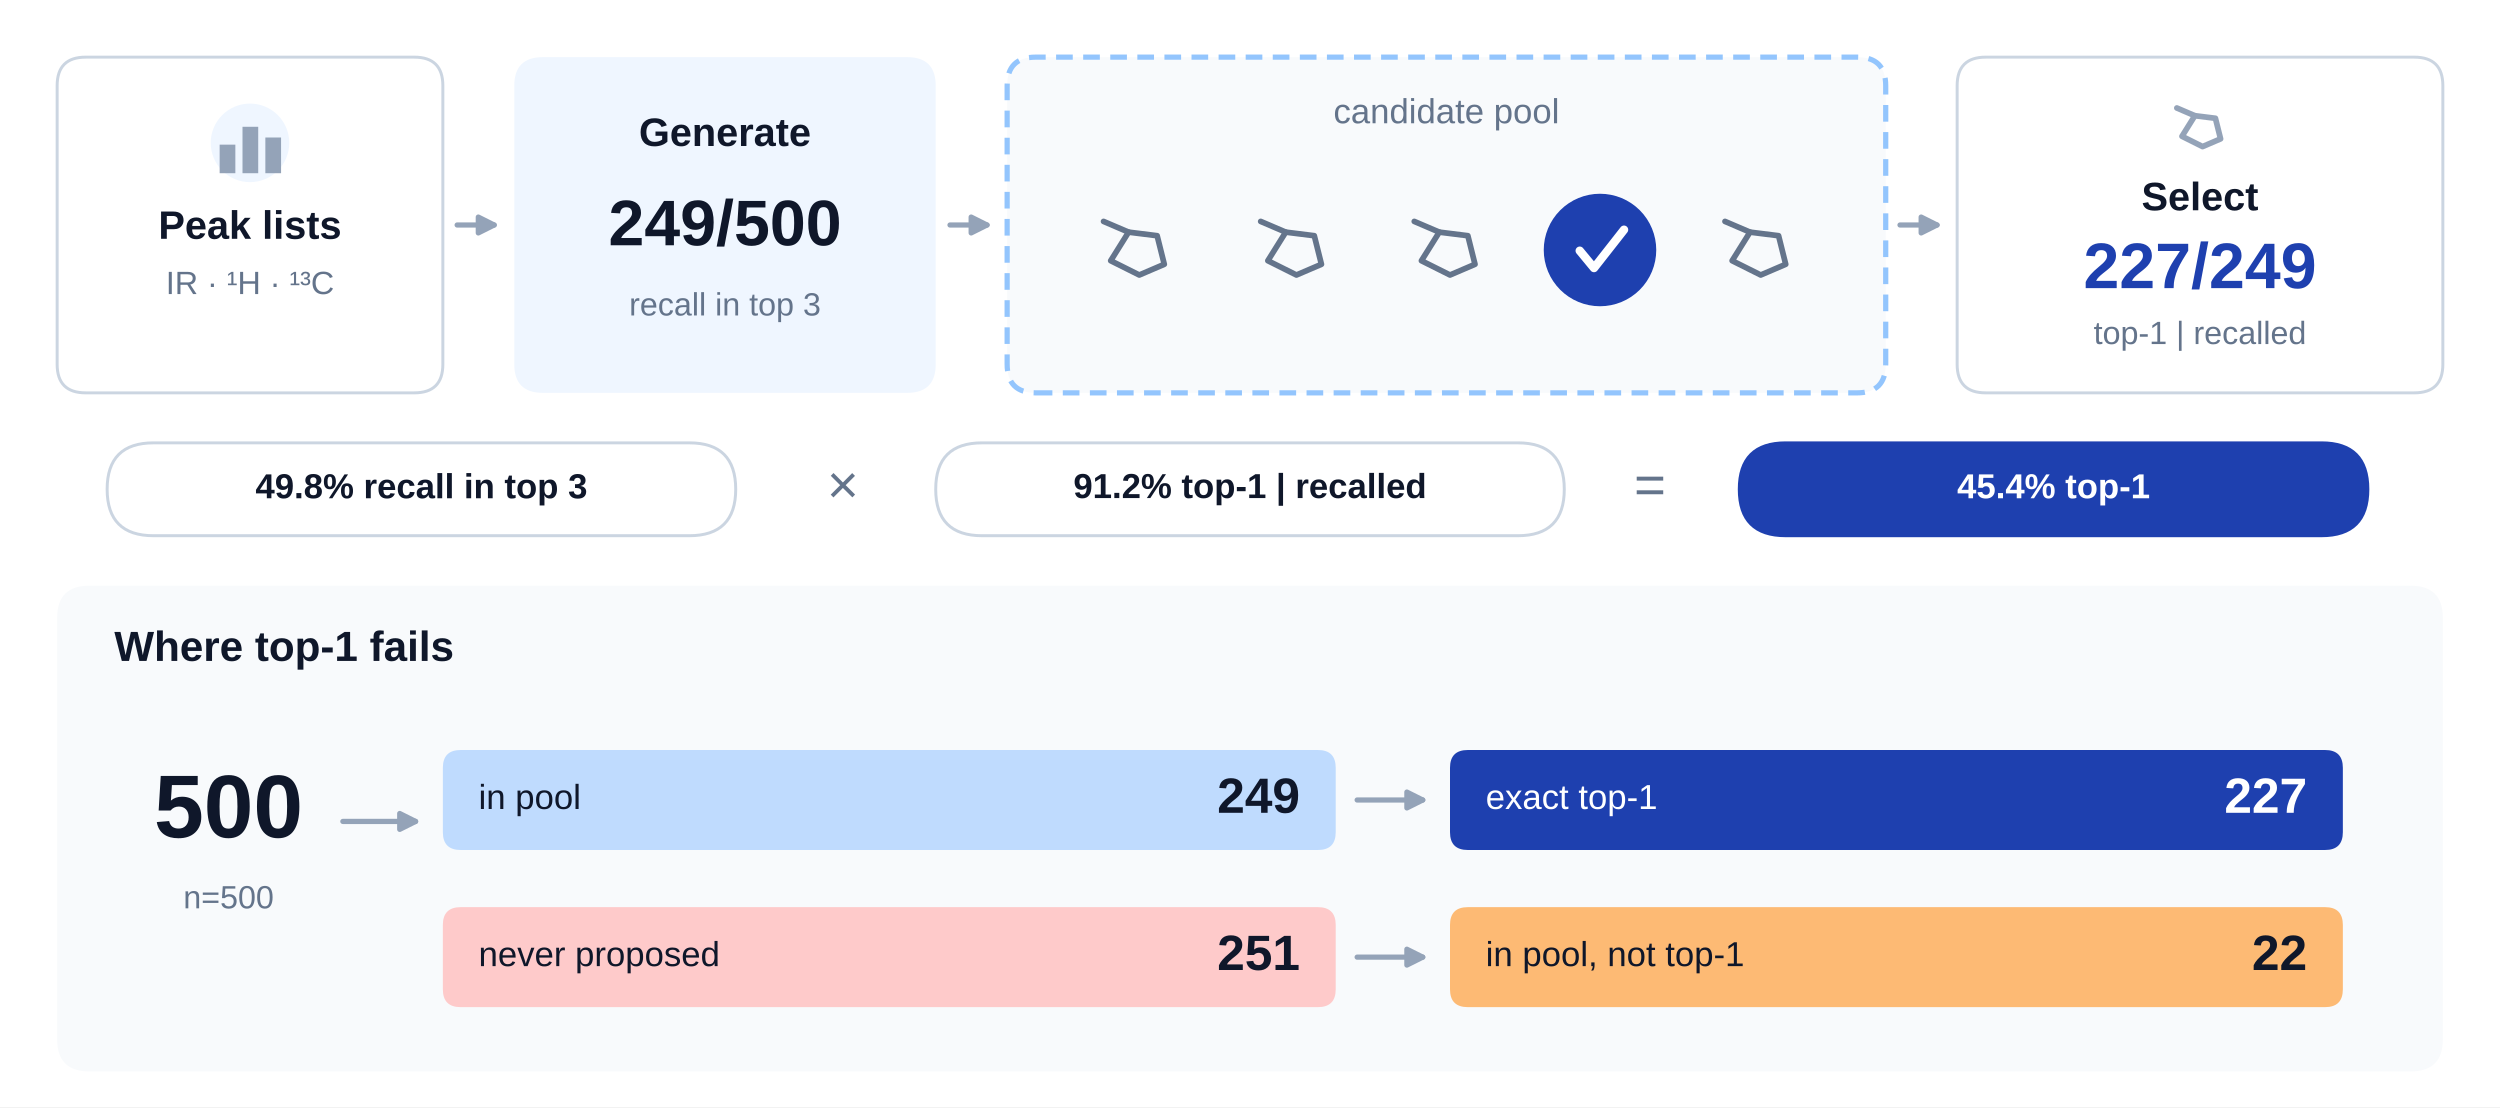
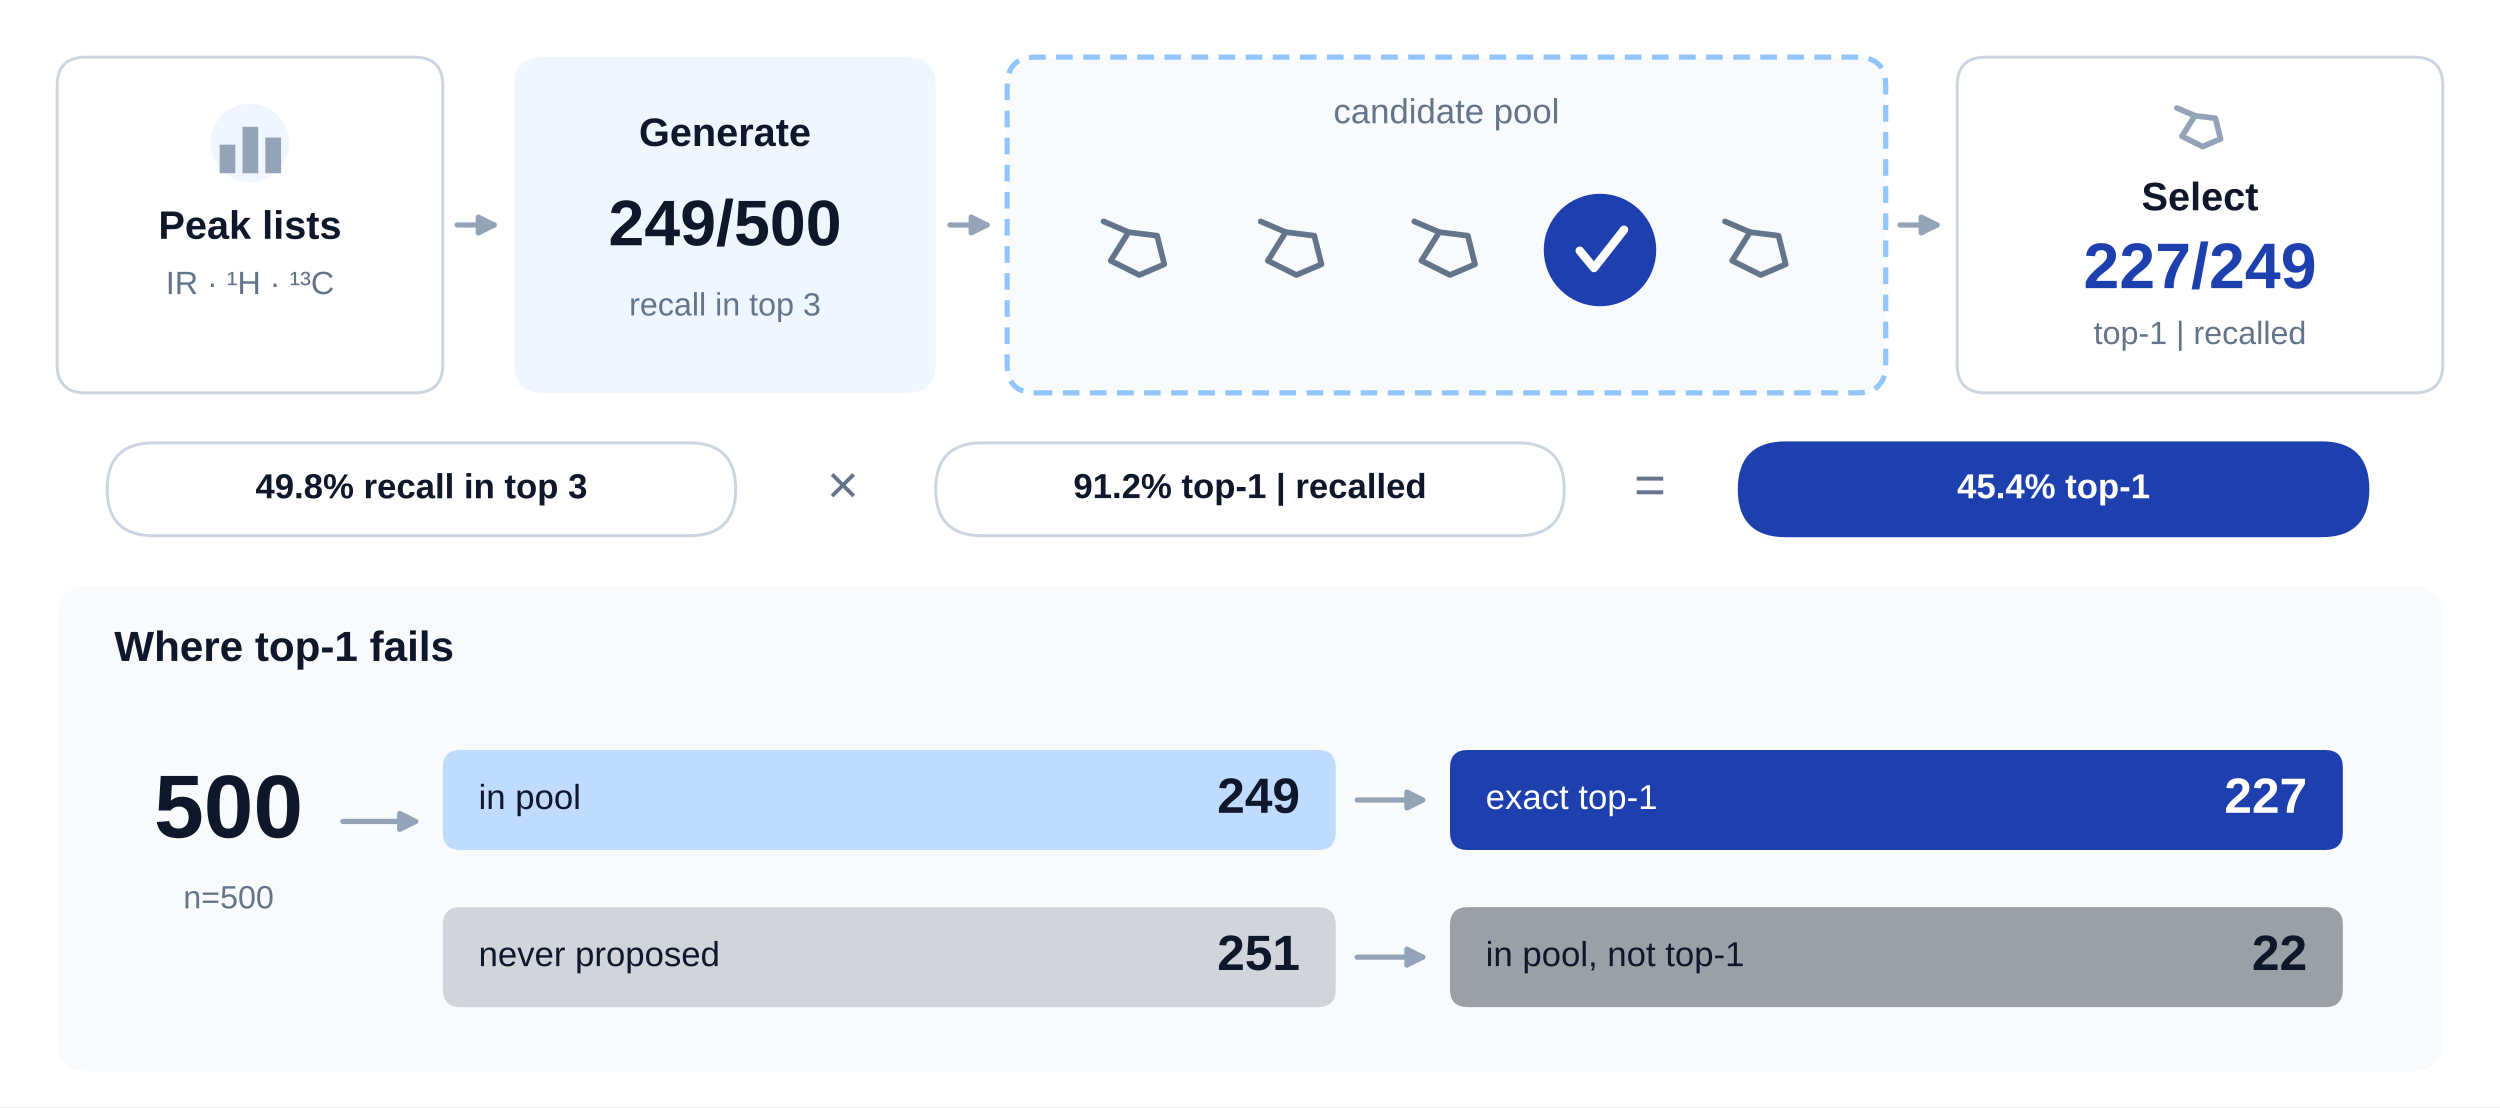
<svg xmlns="http://www.w3.org/2000/svg" width="504pt" height="223.2pt" viewBox="0 0 504 223.2" version="1.1">
  <defs>
    <style type="text/css">*{stroke-linejoin: round; stroke-linecap: butt}</style>
  </defs>
  <g id="figure_1">
    <g id="patch_1">
      <path d="M 0 223.2  L 504 223.2  L 504 0  L 0 0  z " style="fill: #ffffff" />
    </g>
    <g id="axes_1">
      <g id="patch_2">
        <path d="M 17.28 79.2  L 83.52 79.2  Q 89.28 79.2 89.28 73.44  L 89.28 17.28  Q 89.28 11.52 83.52 11.52  L 17.28 11.52  Q 11.52 11.52 11.52 17.28  L 11.52 73.44  Q 11.52 79.2 17.28 79.2  z " style="fill: #ffffff; stroke: #cbd5e1; stroke-width: 0.6; stroke-linejoin: miter" />
      </g>
      <g id="patch_3">
        <path d="M 50.4 36.72  C 52.5 36.72 54.515 35.885 56 34.4  C 57.485 32.915 58.32 30.9 58.32 28.8  C 58.32 26.7 57.485 24.685 56 23.2  C 54.515 21.715 52.5 20.88 50.4 20.88  C 48.3 20.88 46.285 21.715 44.8 23.2  C 43.315 24.685 42.48 26.7 42.48 28.8  C 42.48 30.9 43.315 32.915 44.8 34.4  C 46.285 35.885 48.3 36.72 50.4 36.72  z " style="fill: #eff6ff" />
      </g>
      <g id="patch_4">
        <path d="M 44.28 34.92  L 47.448 34.92  L 47.448 29.16  L 44.28 29.16  z " style="fill: #94a3b8" />
      </g>
      <g id="patch_5">
        <path d="M 48.888 34.92  L 52.056 34.92  L 52.056 25.56  L 48.888 25.56  z " style="fill: #94a3b8" />
      </g>
      <g id="patch_6">
        <path d="M 53.496 34.92  L 56.664 34.92  L 56.664 27.72  L 53.496 27.72  z " style="fill: #94a3b8" />
      </g>
      <g id="patch_7">
        <path d="M 109.44 79.2  L 182.88 79.2  Q 188.64 79.2 188.64 73.44  L 188.64 17.28  Q 188.64 11.52 182.88 11.52  L 109.44 11.52  Q 103.68 11.52 103.68 17.28  L 103.68 73.44  Q 103.68 79.2 109.44 79.2  z " style="fill: #eff6ff" />
      </g>
      <g id="patch_8">
        <path d="M 208.8 79.2  L 374.4 79.2  Q 380.16 79.2 380.16 73.44  L 380.16 17.28  Q 380.16 11.52 374.4 11.52  L 208.8 11.52  Q 203.04 11.52 203.04 17.28  L 203.04 73.44  Q 203.04 79.2 208.8 79.2  z " style="fill: #f8fafc; stroke-dasharray: 3.36,2.1; stroke-dashoffset: 0; stroke: #93c5fd; stroke-width: 1.05; stroke-linejoin: miter" />
      </g>
      <g id="patch_9">
        <path d="M 400.32 79.2  L 486.72 79.2  Q 492.48 79.2 492.48 73.44  L 492.48 17.28  Q 492.48 11.52 486.72 11.52  L 400.32 11.52  Q 394.56 11.52 394.56 17.28  L 394.56 73.44  Q 394.56 79.2 400.32 79.2  z " style="fill: #ffffff; stroke: #cbd5e1; stroke-width: 0.6; stroke-linejoin: miter" />
      </g>
      <g id="patch_10">
        <path d="M 30.96 108  L 138.96 108  Q 148.32 108 148.32 98.64  L 148.32 98.64  Q 148.32 89.28 138.96 89.28  L 30.96 89.28  Q 21.6 89.28 21.6 98.64  L 21.6 98.64  Q 21.6 108 30.96 108  z " style="fill: #ffffff; stroke: #cbd5e1; stroke-width: 0.6; stroke-linejoin: miter" />
      </g>
      <g id="patch_11">
        <path d="M 198 108  L 306 108  Q 315.36 108 315.36 98.64  L 315.36 98.64  Q 315.36 89.28 306 89.28  L 198 89.28  Q 188.64 89.28 188.64 98.64  L 188.64 98.64  Q 188.64 108 198 108  z " style="fill: #ffffff; stroke: #cbd5e1; stroke-width: 0.6; stroke-linejoin: miter" />
      </g>
      <g id="patch_12">
        <path d="M 360 108  L 468 108  Q 477.36 108 477.36 98.64  L 477.36 98.64  Q 477.36 89.28 468 89.28  L 360 89.28  Q 350.64 89.28 350.64 98.64  L 350.64 98.64  Q 350.64 108 360 108  z " style="fill: #1e40af; stroke: #1e40af; stroke-width: 0.6; stroke-linejoin: miter" />
      </g>
      <g id="patch_13">
        <path d="M 18 216  L 486 216  Q 492.48 216 492.48 209.52  L 492.48 124.56  Q 492.48 118.08 486 118.08  L 18 118.08  Q 11.52 118.08 11.52 124.56  L 11.52 209.52  Q 11.52 216 18 216  z " style="fill: #f8fafc" />
      </g>
      <g id="patch_14">
        <path d="M 92.88 171.36  L 265.68 171.36  Q 269.28 171.36 269.28 167.76  L 269.28 154.8  Q 269.28 151.2 265.68 151.2  L 92.88 151.2  Q 89.28 151.2 89.28 154.8  L 89.28 167.76  Q 89.28 171.36 92.88 171.36  z " style="fill: #bfdbfe" />
      </g>
      <g id="patch_15">
        <path d="M 295.92 171.36  L 468.72 171.36  Q 472.32 171.36 472.32 167.76  L 472.32 154.8  Q 472.32 151.2 468.72 151.2  L 295.92 151.2  Q 292.32 151.2 292.32 154.8  L 292.32 167.76  Q 292.32 171.36 295.92 171.36  z " style="fill: #1e40af" />
      </g>
      <g id="patch_16">
-         <path d="M 92.88 203.04  L 265.68 203.04  Q 269.28 203.04 269.28 199.44  L 269.28 186.48  Q 269.28 182.88 265.68 182.88  L 92.88 182.88  Q 89.28 182.88 89.28 186.48  L 89.28 199.44  Q 89.28 203.04 92.88 203.04  z " style="fill: #fecaca" />
+         <path d="M 92.88 203.04  L 265.68 203.04  Q 269.28 203.04 269.28 199.44  L 269.28 186.48  Q 269.28 182.88 265.68 182.88  L 92.88 182.88  Q 89.28 182.88 89.28 186.48  L 89.28 199.44  Q 89.28 203.04 92.88 203.04  z " style="fill: #d1d5db" />
      </g>
      <g id="patch_17">
-         <path d="M 295.92 203.04  L 468.72 203.04  Q 472.32 203.04 472.32 199.44  L 472.32 186.48  Q 472.32 182.88 468.72 182.88  L 295.92 182.88  Q 292.32 182.88 292.32 186.48  L 292.32 199.44  Q 292.32 203.04 295.92 203.04  z " style="fill: #fdba74" />
+         <path d="M 295.92 203.04  L 468.72 203.04  Q 472.32 203.04 472.32 199.44  L 472.32 186.48  Q 472.32 182.88 468.72 182.88  L 295.92 182.88  Q 292.32 182.88 292.32 186.48  L 292.32 199.44  Q 292.32 203.04 295.92 203.04  z " style="fill: #9aa0a6" />
      </g>
      <g id="text_1">
        <text style="font-weight: 700; font-size: 8px; font-family: 'Liberation Sans', 'Noto Sans', 'Helvetica', 'Arial', 'DejaVu Sans', sans-serif; text-anchor: middle; fill: #0f172a" x="50.4" y="48.15" transform="rotate(-0 50.4 48.15031)">Peak lists</text>
      </g>
      <g id="text_2">
        <text style="font-size: 6.5px; font-family: 'Liberation Sans', 'Noto Sans', 'Helvetica', 'Arial', 'DejaVu Sans', sans-serif; text-anchor: middle; fill: #64748b" x="50.4" y="59.282" transform="rotate(-0 50.4 59.28213)">IR  ·  ¹H  ·  ¹³C</text>
      </g>
      <g id="patch_18">
        <path d="M 92.16 45.36  Q 96.48 45.36 99.626 45.36  " style="fill: none; stroke: #94a3b8; stroke-width: 1.05; stroke-linecap: round" />
        <path d="M 96.426 43.76  L 99.626 45.36  L 96.426 46.96  z " style="fill: #94a3b8; stroke: #94a3b8; stroke-width: 1.05; stroke-linecap: round" />
      </g>
      <g id="text_3">
        <text style="font-weight: 700; font-size: 8px; font-family: 'Liberation Sans', 'Noto Sans', 'Helvetica', 'Arial', 'DejaVu Sans', sans-serif; text-anchor: middle; fill: #0f172a" x="146.16" y="29.43" transform="rotate(-0 146.16 29.43031)">Generate</text>
      </g>
      <g id="text_4">
        <text style="font-weight: 700; font-size: 13px; font-family: 'Liberation Sans', 'Noto Sans', 'Helvetica', 'Arial', 'DejaVu Sans', sans-serif; text-anchor: middle; fill: #0f172a" x="146.16" y="49.444" transform="rotate(-0 146.16 49.44426)">249/500</text>
      </g>
      <g id="text_5">
        <text style="font-size: 6.5px; font-family: 'Liberation Sans', 'Noto Sans', 'Helvetica', 'Arial', 'DejaVu Sans', sans-serif; text-anchor: middle; fill: #64748b" x="146.16" y="63.602" transform="rotate(-0 146.16 63.60213)">recall in top 3</text>
      </g>
      <g id="patch_19">
        <path d="M 191.52 45.36  Q 195.84 45.36 198.986 45.36  " style="fill: none; stroke: #94a3b8; stroke-width: 1.05; stroke-linecap: round" />
        <path d="M 195.786 43.76  L 198.986 45.36  L 195.786 46.96  z " style="fill: #94a3b8; stroke: #94a3b8; stroke-width: 1.05; stroke-linecap: round" />
      </g>
      <g id="text_6">
        <text style="font-size: 7px; font-family: 'Liberation Sans', 'Noto Sans', 'Helvetica', 'Arial', 'DejaVu Sans', sans-serif; text-anchor: middle; fill: #64748b" x="291.6" y="24.852" transform="rotate(-0 291.6 24.85152)">candidate pool</text>
      </g>
      <g id="patch_20">
        <path d="M 383.04 45.36  Q 387.36 45.36 390.506 45.36  " style="fill: none; stroke: #94a3b8; stroke-width: 1.05; stroke-linecap: round" />
        <path d="M 387.306 43.76  L 390.506 45.36  L 387.306 46.96  z " style="fill: #94a3b8; stroke: #94a3b8; stroke-width: 1.05; stroke-linecap: round" />
      </g>
      <g id="text_7">
        <text style="font-weight: 700; font-size: 8px; font-family: 'Liberation Sans', 'Noto Sans', 'Helvetica', 'Arial', 'DejaVu Sans', sans-serif; text-anchor: middle; fill: #0f172a" x="443.52" y="42.39" transform="rotate(-0 443.52 42.39031)">Select</text>
      </g>
      <g id="text_8">
        <text style="font-weight: 700; font-size: 13px; font-family: 'Liberation Sans', 'Noto Sans', 'Helvetica', 'Arial', 'DejaVu Sans', sans-serif; text-anchor: middle; fill: #1e40af" x="443.52" y="58.084" transform="rotate(-0 443.52 58.08426)">227/249</text>
      </g>
      <g id="text_9">
        <text style="font-size: 6.5px; font-family: 'Liberation Sans', 'Noto Sans', 'Helvetica', 'Arial', 'DejaVu Sans', sans-serif; text-anchor: middle; fill: #64748b" x="443.52" y="69.357" transform="rotate(-0 443.52 69.3575)">top-1 | recalled</text>
      </g>
      <g id="text_10">
        <text style="font-weight: 700; font-size: 7px; font-family: 'Liberation Sans', 'Noto Sans', 'Helvetica', 'Arial', 'DejaVu Sans', sans-serif; text-anchor: middle; fill: #0f172a" x="84.96" y="100.452" transform="rotate(-0 84.96 100.4515)">49.8%  recall in top 3</text>
      </g>
      <g id="text_11">
        <text style="font-weight: 700; font-size: 7px; font-family: 'Liberation Sans', 'Noto Sans', 'Helvetica', 'Arial', 'DejaVu Sans', sans-serif; text-anchor: middle; fill: #0f172a" x="252" y="100.41" transform="rotate(-0 252 100.4104)">91.2%  top-1 | recalled</text>
      </g>
      <g id="text_12">
        <text style="font-weight: 700; font-size: 7px; font-family: 'Liberation Sans', 'Noto Sans', 'Helvetica', 'Arial', 'DejaVu Sans', sans-serif; text-anchor: middle; fill: #ffffff" x="414" y="100.452" transform="rotate(-0 414 100.4515)">45.4%  top-1</text>
      </g>
      <g id="text_13">
        <text style="font-size: 11px; font-family: 'Liberation Sans', 'Noto Sans', 'Helvetica', 'Arial', 'DejaVu Sans', sans-serif; text-anchor: middle; fill: #64748b" x="169.92" y="101.487" transform="rotate(-0 169.92 101.4867)">×</text>
      </g>
      <g id="text_14">
        <text style="font-size: 11px; font-family: 'Liberation Sans', 'Noto Sans', 'Helvetica', 'Arial', 'DejaVu Sans', sans-serif; text-anchor: middle; fill: #64748b" x="332.64" y="101.487" transform="rotate(-0 332.64 101.4867)">=</text>
      </g>
      <g id="text_15">
        <text style="font-weight: 700; font-size: 8.5px; font-family: 'Liberation Sans', 'Noto Sans', 'Helvetica', 'Arial', 'DejaVu Sans', sans-serif; text-anchor: start; fill: #0f172a" x="23.04" y="133.24" transform="rotate(-0 23.04 133.2397)">Where top-1 fails</text>
      </g>
      <g id="text_16">
        <text style="font-weight: 700; font-size: 18px; font-family: 'Liberation Sans', 'Noto Sans', 'Helvetica', 'Arial', 'DejaVu Sans', sans-serif; text-anchor: middle; fill: #0f172a" x="46.08" y="168.818" transform="rotate(-0 46.08 168.8182)">500</text>
      </g>
      <g id="text_17">
        <text style="font-size: 6.5px; font-family: 'Liberation Sans', 'Noto Sans', 'Helvetica', 'Arial', 'DejaVu Sans', sans-serif; text-anchor: middle; fill: #64748b" x="46.08" y="183.122" transform="rotate(-0 46.08 183.1221)">n=500</text>
      </g>
      <g id="patch_21">
        <path d="M 69.12 165.6  Q 77.04 165.6 83.786 165.6  " style="fill: none; stroke: #94a3b8; stroke-width: 1.05; stroke-linecap: round" />
        <path d="M 80.586 164  L 83.786 165.6  L 80.586 167.2  z " style="fill: #94a3b8; stroke: #94a3b8; stroke-width: 1.05; stroke-linecap: round" />
      </g>
      <g id="text_18">
        <text style="font-size: 7px; font-family: 'Liberation Sans', 'Noto Sans', 'Helvetica', 'Arial', 'DejaVu Sans', sans-serif; text-anchor: start; fill: #0f172a" x="96.48" y="163.092" transform="rotate(-0 96.48 163.0915)">in pool</text>
      </g>
      <g id="text_19">
        <text style="font-weight: 700; font-size: 10px; font-family: 'Liberation Sans', 'Noto Sans', 'Helvetica', 'Arial', 'DejaVu Sans', sans-serif; text-anchor: end; fill: #0f172a" x="262.08" y="163.868" transform="rotate(-0 262.08 163.8679)">249</text>
      </g>
      <g id="patch_22">
        <path d="M 273.6 161.28  Q 280.8 161.28 286.826 161.28  " style="fill: none; stroke: #94a3b8; stroke-width: 1.05; stroke-linecap: round" />
        <path d="M 283.626 159.68  L 286.826 161.28  L 283.626 162.88  z " style="fill: #94a3b8; stroke: #94a3b8; stroke-width: 1.05; stroke-linecap: round" />
      </g>
      <g id="text_20">
        <text style="font-size: 7px; font-family: 'Liberation Sans', 'Noto Sans', 'Helvetica', 'Arial', 'DejaVu Sans', sans-serif; text-anchor: start; fill: #ffffff" x="299.52" y="163.092" transform="rotate(-0 299.52 163.0915)">exact top-1</text>
      </g>
      <g id="text_21">
        <text style="font-weight: 700; font-size: 10px; font-family: 'Liberation Sans', 'Noto Sans', 'Helvetica', 'Arial', 'DejaVu Sans', sans-serif; text-anchor: end; fill: #ffffff" x="465.12" y="163.868" transform="rotate(-0 465.12 163.8679)">227</text>
      </g>
      <g id="text_22">
        <text style="font-size: 7px; font-family: 'Liberation Sans', 'Noto Sans', 'Helvetica', 'Arial', 'DejaVu Sans', sans-serif; text-anchor: start; fill: #0f172a" x="96.48" y="194.772" transform="rotate(-0 96.48 194.7715)">never proposed</text>
      </g>
      <g id="text_23">
        <text style="font-weight: 700; font-size: 10px; font-family: 'Liberation Sans', 'Noto Sans', 'Helvetica', 'Arial', 'DejaVu Sans', sans-serif; text-anchor: end; fill: #0f172a" x="262.08" y="195.548" transform="rotate(-0 262.08 195.5479)">251</text>
      </g>
      <g id="patch_23">
        <path d="M 273.6 192.96  Q 280.8 192.96 286.826 192.96  " style="fill: none; stroke: #94a3b8; stroke-width: 1.05; stroke-linecap: round" />
        <path d="M 283.626 191.36  L 286.826 192.96  L 283.626 194.56  z " style="fill: #94a3b8; stroke: #94a3b8; stroke-width: 1.05; stroke-linecap: round" />
      </g>
      <g id="text_24">
        <text style="font-size: 7px; font-family: 'Liberation Sans', 'Noto Sans', 'Helvetica', 'Arial', 'DejaVu Sans', sans-serif; text-anchor: start; fill: #0f172a" x="299.52" y="194.772" transform="rotate(-0 299.52 194.7715)">in pool, not top-1</text>
      </g>
      <g id="text_25">
        <text style="font-weight: 700; font-size: 10px; font-family: 'Liberation Sans', 'Noto Sans', 'Helvetica', 'Arial', 'DejaVu Sans', sans-serif; text-anchor: end; fill: #0f172a" x="465.12" y="195.548" transform="rotate(-0 465.12 195.5479)">22</text>
      </g>
      <g id="patch_24">
        <path d="M 322.56 61.74  C 325.567 61.74 328.452 60.545 330.579 58.419  C 332.705 56.292 333.9 53.407 333.9 50.4  C 333.9 47.393 332.705 44.508 330.579 42.381  C 328.452 40.255 325.567 39.06 322.56 39.06  C 319.553 39.06 316.668 40.255 314.541 42.381  C 312.415 44.508 311.22 47.393 311.22 50.4  C 311.22 53.407 312.415 56.292 314.541 58.419  C 316.668 60.545 319.553 61.74 322.56 61.74  z " style="fill: #1e40af" />
      </g>
      <g id="line2d_1">
        <path d="M 223.92 52.56  L 227.52 46.8  L 233.28 47.52  L 234.72 53.28  L 229.68 55.44  L 223.92 52.56  " style="fill: none; stroke: #64748b; stroke-width: 1.15; stroke-linecap: round" />
      </g>
      <g id="line2d_2">
        <path d="M 227.52 46.8  L 222.48 44.64  " style="fill: none; stroke: #64748b; stroke-width: 1.15; stroke-linecap: round" />
      </g>
      <g id="line2d_3">
        <path d="M 255.6 52.56  L 259.2 46.8  L 264.96 47.52  L 266.4 53.28  L 261.36 55.44  L 255.6 52.56  " style="fill: none; stroke: #64748b; stroke-width: 1.15; stroke-linecap: round" />
      </g>
      <g id="line2d_4">
        <path d="M 259.2 46.8  L 254.16 44.64  " style="fill: none; stroke: #64748b; stroke-width: 1.15; stroke-linecap: round" />
      </g>
      <g id="line2d_5">
        <path d="M 286.56 52.56  L 290.16 46.8  L 295.92 47.52  L 297.36 53.28  L 292.32 55.44  L 286.56 52.56  " style="fill: none; stroke: #64748b; stroke-width: 1.15; stroke-linecap: round" />
      </g>
      <g id="line2d_6">
        <path d="M 290.16 46.8  L 285.12 44.64  " style="fill: none; stroke: #64748b; stroke-width: 1.15; stroke-linecap: round" />
      </g>
      <g id="line2d_7">
        <path d="M 349.2 52.56  L 352.8 46.8  L 358.56 47.52  L 360 53.28  L 354.96 55.44  L 349.2 52.56  " style="fill: none; stroke: #64748b; stroke-width: 1.15; stroke-linecap: round" />
      </g>
      <g id="line2d_8">
        <path d="M 352.8 46.8  L 347.76 44.64  " style="fill: none; stroke: #64748b; stroke-width: 1.15; stroke-linecap: round" />
      </g>
      <g id="line2d_9">
        <path d="M 439.891 27.475  L 442.483 23.328  L 446.63 23.846  L 447.667 27.994  L 444.038 29.549  L 439.891 27.475  " style="fill: none; stroke: #94a3b8; stroke-width: 1.15; stroke-linecap: round" />
      </g>
      <g id="line2d_10">
        <path d="M 442.483 23.328  L 438.854 21.773  " style="fill: none; stroke: #94a3b8; stroke-width: 1.15; stroke-linecap: round" />
      </g>
      <g id="line2d_11">
        <path d="M 318.478 50.551  L 321.35 54.029  L 327.398 46.318  " style="fill: none; stroke: #ffffff; stroke-width: 1.7; stroke-linecap: round" />
      </g>
    </g>
  </g>
</svg>
